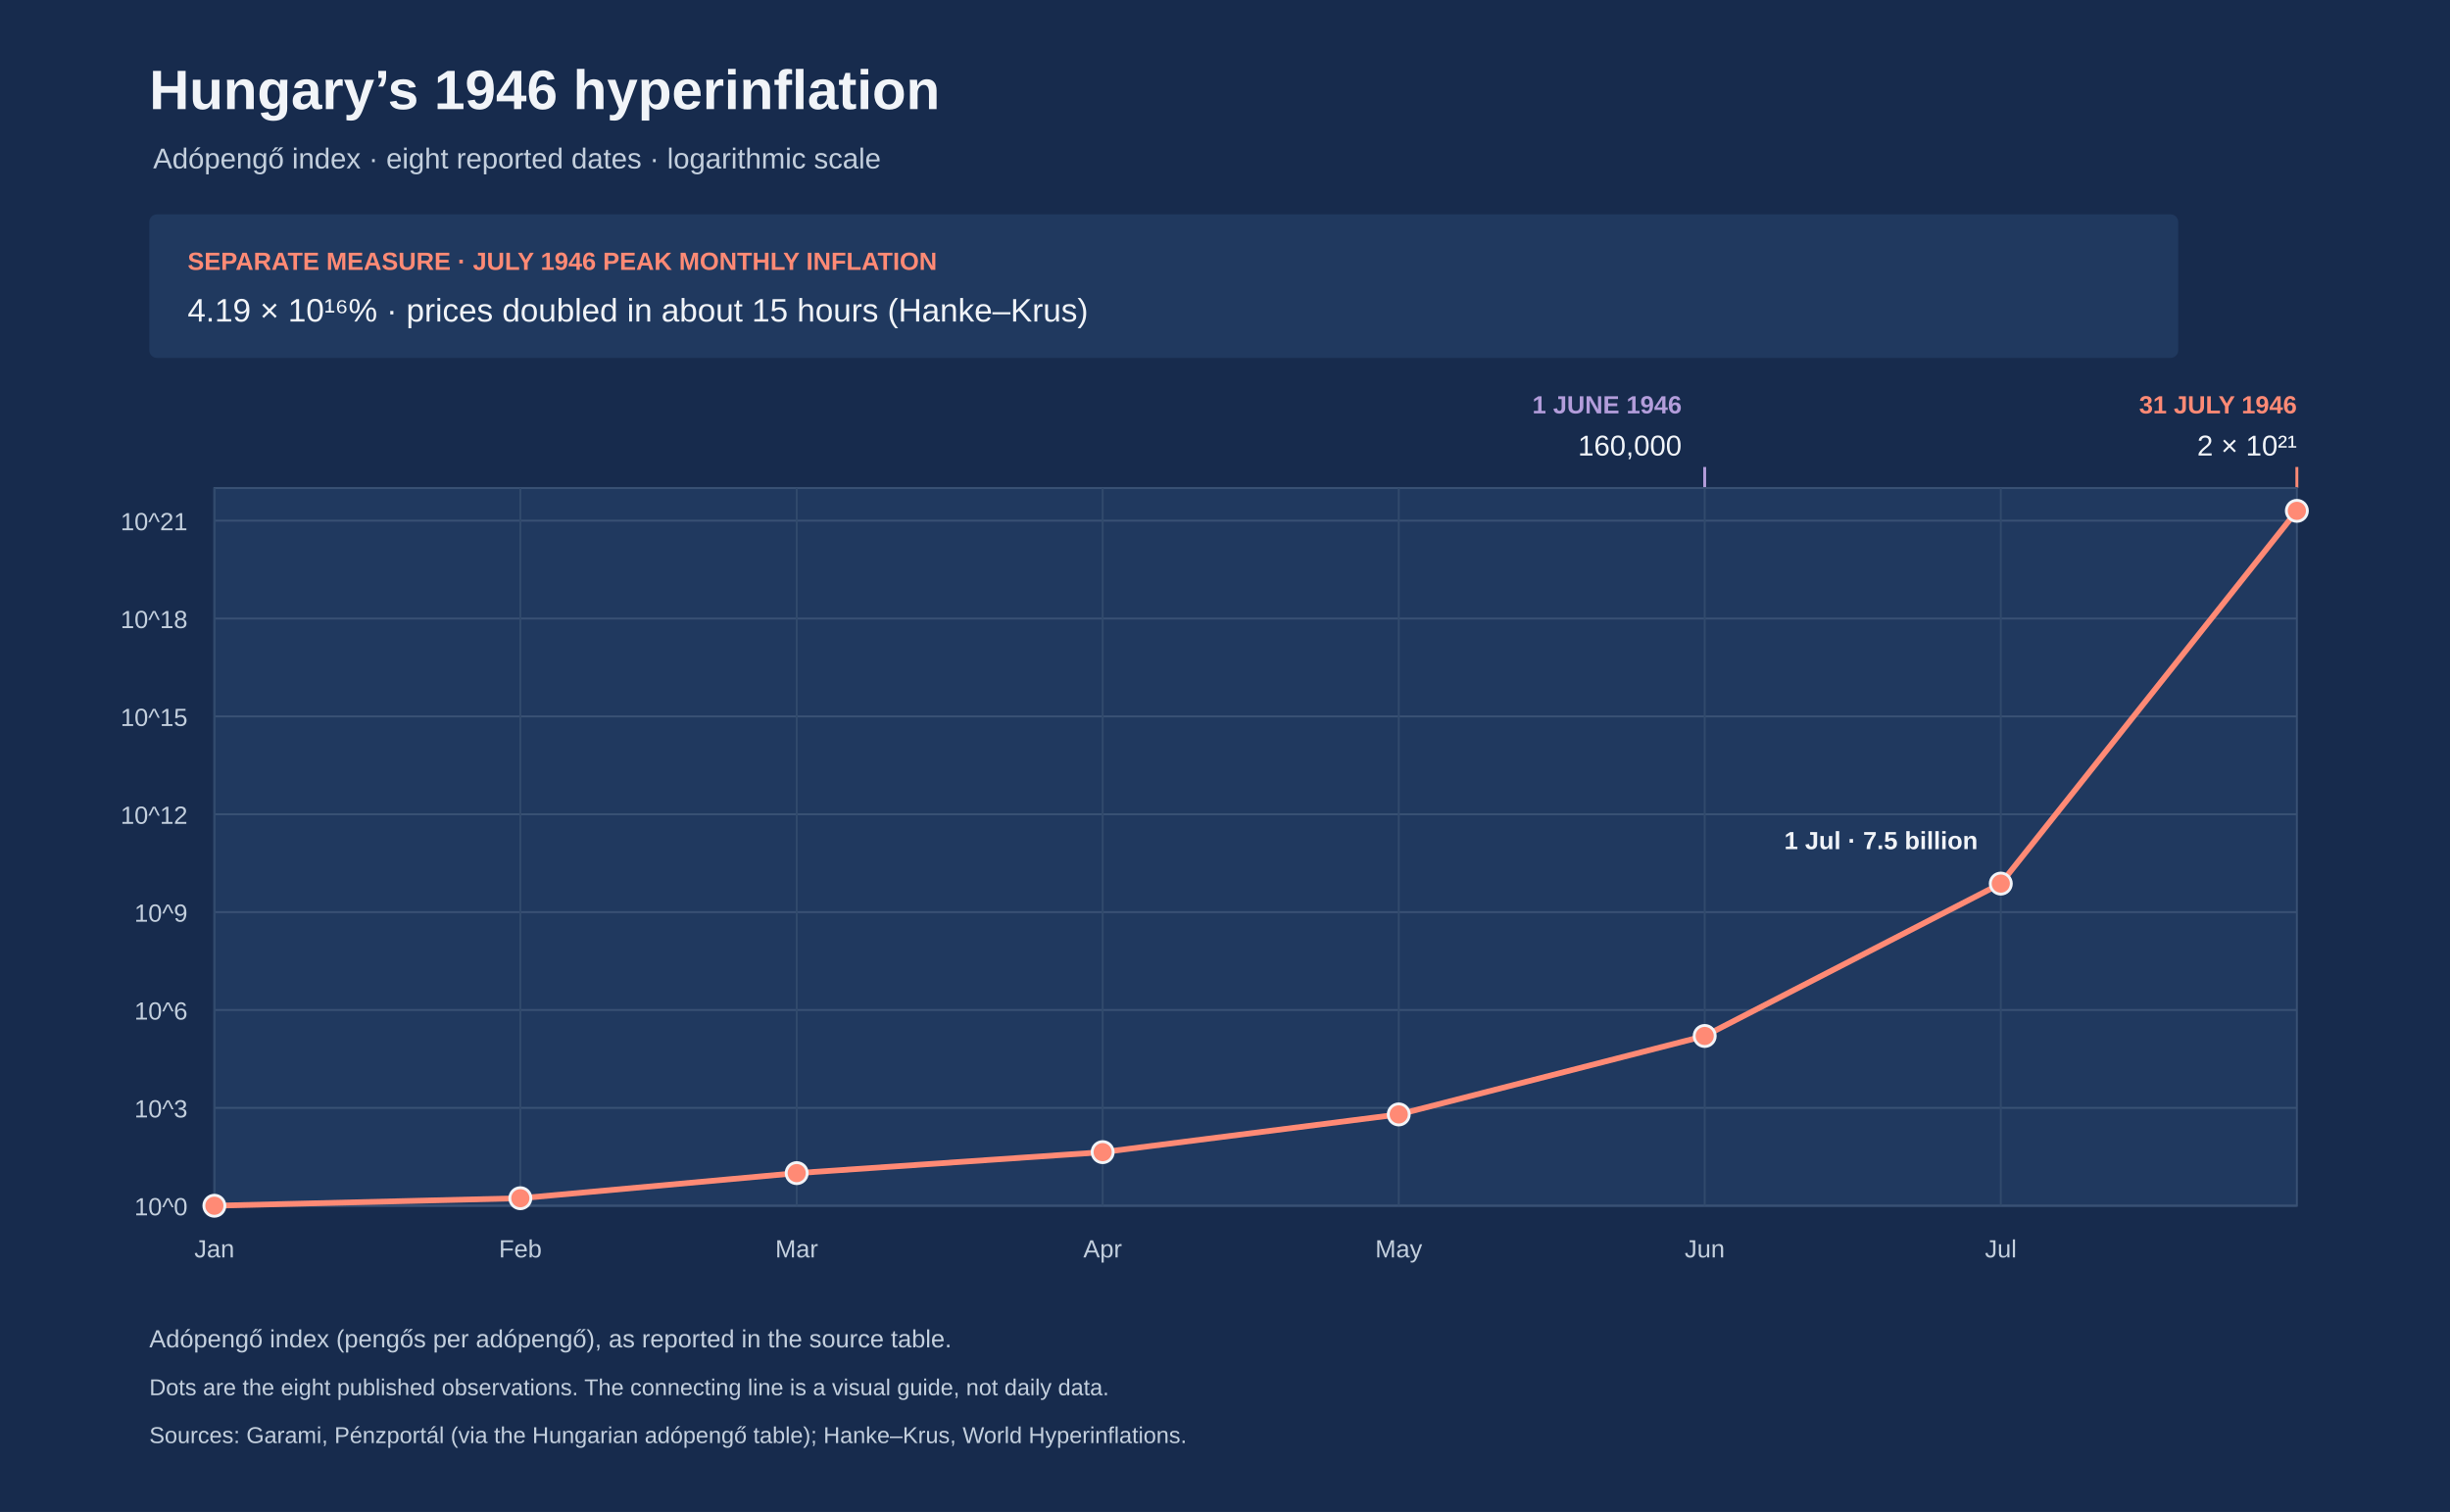
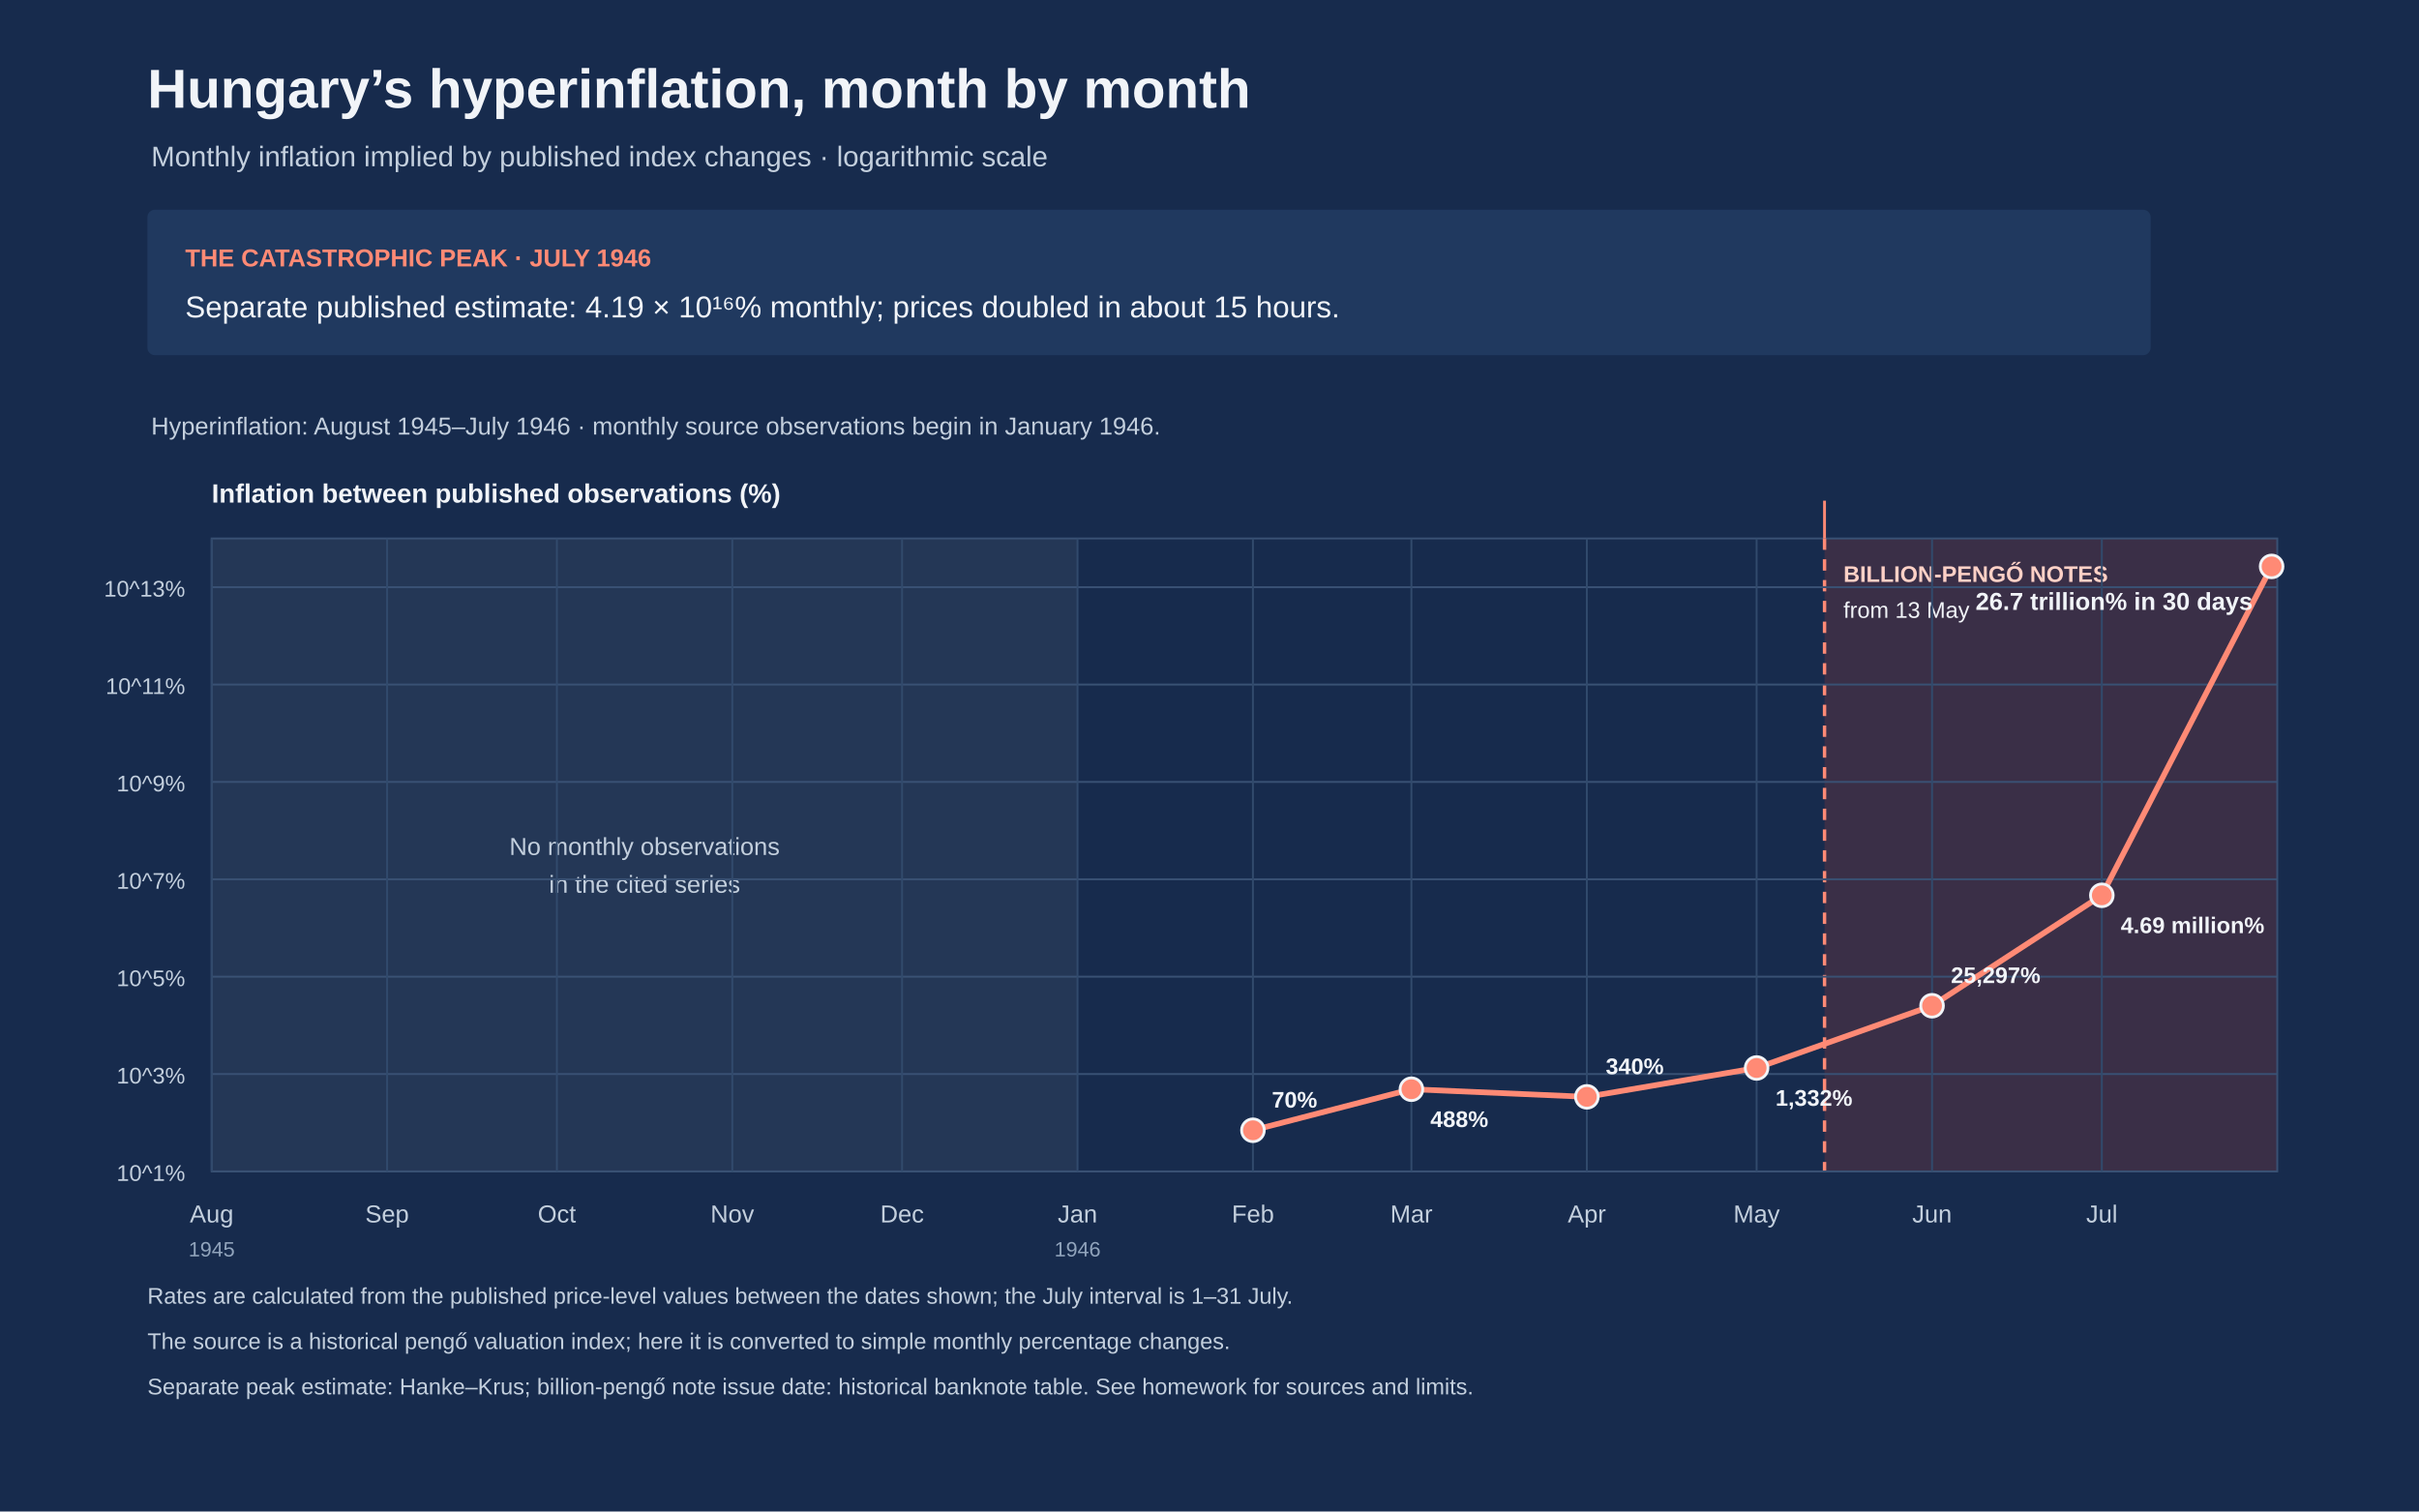
- <svg xmlns="http://www.w3.org/2000/svg" role="img" aria-labelledby="title description" viewBox="0 0 1280 790">
+ <svg xmlns="http://www.w3.org/2000/svg" role="img" aria-labelledby="title description" viewBox="0 0 1280 800">
  <rect width="100%" height="100%" fill="#172b4d" />
-   <text x="78" y="57" fill="#f1f4f8" font-family="Arial, sans-serif" font-size="29" font-weight="700">Hungary’s 1946 hyperinflation</text>
-   <text x="80" y="88" fill="#c3cfdd" font-family="Arial, sans-serif" font-size="15">Adópengő index · eight reported dates · logarithmic scale</text>
-   <rect x="78" y="112" width="1060" height="75" rx="4" fill="#20395f" />
-   <text x="98" y="141" fill="#ff8a75" font-family="Arial, sans-serif" font-size="13" font-weight="700">SEPARATE MEASURE · JULY 1946 PEAK MONTHLY INFLATION</text>
-   <text x="98" y="168" fill="#f1f4f8" font-family="Arial, sans-serif" font-size="17">4.19 × 10¹⁶% · prices doubled in about 15 hours (Hanke–Krus)</text>
-   <text x="878.62" y="216" text-anchor="end" fill="#b39ddb" font-family="Arial, sans-serif" font-size="13" font-weight="700">1 JUNE 1946</text>
-   <text x="878.62" y="238" text-anchor="end" fill="#f1f4f8" font-family="Arial, sans-serif" font-size="15">160,000</text>
-   <line x1="890.62" y1="244" x2="890.62" y2="255" stroke="#b39ddb" stroke-width="1.5" />
-   <text x="1200" y="216" text-anchor="end" fill="#ff8a75" font-family="Arial, sans-serif" font-size="13" font-weight="700">31 JULY 1946</text>
-   <text x="1200" y="238" text-anchor="end" fill="#f1f4f8" font-family="Arial, sans-serif" font-size="15">2 × 10²¹</text>
-   <line x1="1200.00" y1="244" x2="1200.00" y2="255" stroke="#ff8a75" stroke-width="1.5" />
-   <rect x="112" y="255" width="1088" height="375" fill="#20395f" stroke="#395174" stroke-width="1" />
-   <line x1="112" y1="630.00" x2="1200" y2="630.00" stroke="#395174" stroke-width="1" />
-   <text x="98" y="635.00" text-anchor="end" fill="#c3cfdd" font-family="Arial, sans-serif" font-size="13">10^0</text>
-   <line x1="112" y1="578.86" x2="1200" y2="578.86" stroke="#395174" stroke-width="1" />
-   <text x="98" y="583.86" text-anchor="end" fill="#c3cfdd" font-family="Arial, sans-serif" font-size="13">10^3</text>
-   <line x1="112" y1="527.73" x2="1200" y2="527.73" stroke="#395174" stroke-width="1" />
-   <text x="98" y="532.73" text-anchor="end" fill="#c3cfdd" font-family="Arial, sans-serif" font-size="13">10^6</text>
-   <line x1="112" y1="476.59" x2="1200" y2="476.59" stroke="#395174" stroke-width="1" />
-   <text x="98" y="481.59" text-anchor="end" fill="#c3cfdd" font-family="Arial, sans-serif" font-size="13">10^9</text>
-   <line x1="112" y1="425.45" x2="1200" y2="425.45" stroke="#395174" stroke-width="1" />
-   <text x="98" y="430.45" text-anchor="end" fill="#c3cfdd" font-family="Arial, sans-serif" font-size="13">10^12</text>
-   <line x1="112" y1="374.32" x2="1200" y2="374.32" stroke="#395174" stroke-width="1" />
-   <text x="98" y="379.32" text-anchor="end" fill="#c3cfdd" font-family="Arial, sans-serif" font-size="13">10^15</text>
-   <line x1="112" y1="323.18" x2="1200" y2="323.18" stroke="#395174" stroke-width="1" />
-   <text x="98" y="328.18" text-anchor="end" fill="#c3cfdd" font-family="Arial, sans-serif" font-size="13">10^18</text>
-   <line x1="112" y1="272.05" x2="1200" y2="272.05" stroke="#395174" stroke-width="1" />
-   <text x="98" y="277.05" text-anchor="end" fill="#c3cfdd" font-family="Arial, sans-serif" font-size="13">10^21</text>
-   <line x1="112.00" y1="255" x2="112.00" y2="630" stroke="#314a6c" stroke-width="1" />
-   <text x="112.00" y="657" text-anchor="middle" fill="#c3cfdd" font-family="Arial, sans-serif" font-size="13">Jan</text>
-   <line x1="271.85" y1="255" x2="271.85" y2="630" stroke="#314a6c" stroke-width="1" />
-   <text x="271.85" y="657" text-anchor="middle" fill="#c3cfdd" font-family="Arial, sans-serif" font-size="13">Feb</text>
-   <line x1="416.23" y1="255" x2="416.23" y2="630" stroke="#314a6c" stroke-width="1" />
-   <text x="416.23" y="657" text-anchor="middle" fill="#c3cfdd" font-family="Arial, sans-serif" font-size="13">Mar</text>
-   <line x1="576.08" y1="255" x2="576.08" y2="630" stroke="#314a6c" stroke-width="1" />
-   <text x="576.08" y="657" text-anchor="middle" fill="#c3cfdd" font-family="Arial, sans-serif" font-size="13">Apr</text>
-   <line x1="730.77" y1="255" x2="730.77" y2="630" stroke="#314a6c" stroke-width="1" />
-   <text x="730.77" y="657" text-anchor="middle" fill="#c3cfdd" font-family="Arial, sans-serif" font-size="13">May</text>
-   <line x1="890.62" y1="255" x2="890.62" y2="630" stroke="#314a6c" stroke-width="1" />
-   <text x="890.62" y="657" text-anchor="middle" fill="#c3cfdd" font-family="Arial, sans-serif" font-size="13">Jun</text>
-   <line x1="1045.31" y1="255" x2="1045.31" y2="630" stroke="#314a6c" stroke-width="1" />
-   <text x="1045.31" y="657" text-anchor="middle" fill="#c3cfdd" font-family="Arial, sans-serif" font-size="13">Jul</text>
-   <path d="M 112.00 630.00 L 271.85 626.07 L 416.23 612.95 L 576.08 601.99 L 730.77 582.28 L 890.62 541.29 L 1045.31 461.68 L 1200.00 266.91" fill="none" stroke="#ff8a75" stroke-width="3" stroke-linejoin="round" stroke-linecap="round" />
-   <circle cx="112.00" cy="630.00" r="5.5" fill="#ff8a75" stroke="#f1f4f8" stroke-width="1.5" />
-   <circle cx="271.85" cy="626.07" r="5.5" fill="#ff8a75" stroke="#f1f4f8" stroke-width="1.5" />
-   <circle cx="416.23" cy="612.95" r="5.5" fill="#ff8a75" stroke="#f1f4f8" stroke-width="1.5" />
-   <circle cx="576.08" cy="601.99" r="5.5" fill="#ff8a75" stroke="#f1f4f8" stroke-width="1.5" />
-   <circle cx="730.77" cy="582.28" r="5.5" fill="#ff8a75" stroke="#f1f4f8" stroke-width="1.5" />
-   <circle cx="890.62" cy="541.29" r="5.5" fill="#ff8a75" stroke="#f1f4f8" stroke-width="1.5" />
-   <circle cx="1045.31" cy="461.68" r="5.5" fill="#ff8a75" stroke="#f1f4f8" stroke-width="1.5" />
-   <circle cx="1200.00" cy="266.91" r="5.5" fill="#ff8a75" stroke="#f1f4f8" stroke-width="1.5" />
-   <text x="1033.31" y="443.68" text-anchor="end" fill="#f1f4f8" font-family="Arial, sans-serif" font-size="13" font-weight="700">1 Jul · 7.5 billion</text>
-   <text x="78" y="704" fill="#c3cfdd" font-family="Arial, sans-serif" font-size="13">Adópengő index (pengős per adópengő), as reported in the source table.</text>
-   <text x="78" y="729" fill="#c3cfdd" font-family="Arial, sans-serif" font-size="12">Dots are the eight published observations. The connecting line is a visual guide, not daily data.</text>
-   <text x="78" y="754" fill="#c3cfdd" font-family="Arial, sans-serif" font-size="12">Sources: Garami, Pénzportál (via the Hungarian adópengő table); Hanke–Krus, World Hyperinflations.</text>
+   <text x="78" y="57" fill="#f1f4f8" font-family="Arial, sans-serif" font-size="29" font-weight="700">Hungary’s hyperinflation, month by month</text>
+   <text x="80" y="88" fill="#c3cfdd" font-family="Arial, sans-serif" font-size="15">Monthly inflation implied by published index changes · logarithmic scale</text>
+   <rect x="78" y="111" width="1060" height="77" rx="4" fill="#20395f" />
+   <text x="98" y="141" fill="#ff8a75" font-family="Arial, sans-serif" font-size="13" font-weight="700">THE CATASTROPHIC PEAK · JULY 1946</text>
+   <text x="98" y="168" fill="#f1f4f8" font-family="Arial, sans-serif" font-size="16">Separate published estimate: 4.19 × 10¹⁶% monthly; prices doubled in about 15 hours.</text>
+   <text x="80" y="230" fill="#c3cfdd" font-family="Arial, sans-serif" font-size="13">Hyperinflation: August 1945–July 1946 · monthly source observations begin in January 1946.</text>
+   <rect x="112" y="285" width="458.16" height="335" fill="#526177" opacity="0.22" />
+   <rect x="965.44" y="285" width="239.56" height="335" fill="#6b343e" opacity="0.42" />
+   <rect x="112" y="285" width="1093" height="335" fill="none" stroke="#395174" stroke-width="1" />
+   <line x1="965.44" y1="285" x2="965.44" y2="620" stroke="#ff8a75" stroke-width="1.8" stroke-dasharray="6 5" />
+   <text x="975.44" y="308" fill="#ffd1c6" font-family="Arial, sans-serif" font-size="12" font-weight="700">BILLION-PENGŐ NOTES</text>
+   <text x="975.44" y="327" fill="#f1f4f8" font-family="Arial, sans-serif" font-size="12">from 13 May</text>
+   <text x="341.08" y="452.50" text-anchor="middle" fill="#c3cfdd" font-family="Arial, sans-serif" font-size="13">No monthly observations</text>
+   <text x="341.08" y="472.50" text-anchor="middle" fill="#c3cfdd" font-family="Arial, sans-serif" font-size="13">in the cited series</text>
+   <text x="112" y="266" fill="#f1f4f8" font-family="Arial, sans-serif" font-size="14" font-weight="700">Inflation between published observations (%)</text>
+   <line x1="112" y1="620.00" x2="1205" y2="620.00" stroke="#395174" stroke-width="1" />
+   <text x="98" y="625.00" text-anchor="end" fill="#c3cfdd" font-family="Arial, sans-serif" font-size="12">10^1%</text>
+   <line x1="112" y1="568.46" x2="1205" y2="568.46" stroke="#395174" stroke-width="1" />
+   <text x="98" y="573.46" text-anchor="end" fill="#c3cfdd" font-family="Arial, sans-serif" font-size="12">10^3%</text>
+   <line x1="112" y1="516.92" x2="1205" y2="516.92" stroke="#395174" stroke-width="1" />
+   <text x="98" y="521.92" text-anchor="end" fill="#c3cfdd" font-family="Arial, sans-serif" font-size="12">10^5%</text>
+   <line x1="112" y1="465.38" x2="1205" y2="465.38" stroke="#395174" stroke-width="1" />
+   <text x="98" y="470.38" text-anchor="end" fill="#c3cfdd" font-family="Arial, sans-serif" font-size="12">10^7%</text>
+   <line x1="112" y1="413.85" x2="1205" y2="413.85" stroke="#395174" stroke-width="1" />
+   <text x="98" y="418.85" text-anchor="end" fill="#c3cfdd" font-family="Arial, sans-serif" font-size="12">10^9%</text>
+   <line x1="112" y1="362.31" x2="1205" y2="362.31" stroke="#395174" stroke-width="1" />
+   <text x="98" y="367.31" text-anchor="end" fill="#c3cfdd" font-family="Arial, sans-serif" font-size="12">10^11%</text>
+   <line x1="112" y1="310.77" x2="1205" y2="310.77" stroke="#395174" stroke-width="1" />
+   <text x="98" y="315.77" text-anchor="end" fill="#c3cfdd" font-family="Arial, sans-serif" font-size="12">10^13%</text>
+   <line x1="112.00" y1="285" x2="112.00" y2="620" stroke="#314a6c" stroke-width="1" />
+   <text x="112.00" y="647" text-anchor="middle" fill="#c3cfdd" font-family="Arial, sans-serif" font-size="13">Aug</text>
+   <text x="112.00" y="665" text-anchor="middle" fill="#91a4bc" font-family="Arial, sans-serif" font-size="11">1945</text>
+   <line x1="204.83" y1="285" x2="204.83" y2="620" stroke="#314a6c" stroke-width="1" />
+   <text x="204.83" y="647" text-anchor="middle" fill="#c3cfdd" font-family="Arial, sans-serif" font-size="13">Sep</text>
+   <line x1="294.67" y1="285" x2="294.67" y2="620" stroke="#314a6c" stroke-width="1" />
+   <text x="294.67" y="647" text-anchor="middle" fill="#c3cfdd" font-family="Arial, sans-serif" font-size="13">Oct</text>
+   <line x1="387.50" y1="285" x2="387.50" y2="620" stroke="#314a6c" stroke-width="1" />
+   <text x="387.50" y="647" text-anchor="middle" fill="#c3cfdd" font-family="Arial, sans-serif" font-size="13">Nov</text>
+   <line x1="477.33" y1="285" x2="477.33" y2="620" stroke="#314a6c" stroke-width="1" />
+   <text x="477.33" y="647" text-anchor="middle" fill="#c3cfdd" font-family="Arial, sans-serif" font-size="13">Dec</text>
+   <line x1="570.16" y1="285" x2="570.16" y2="620" stroke="#314a6c" stroke-width="1" />
+   <text x="570.16" y="647" text-anchor="middle" fill="#c3cfdd" font-family="Arial, sans-serif" font-size="13">Jan</text>
+   <text x="570.16" y="665" text-anchor="middle" fill="#91a4bc" font-family="Arial, sans-serif" font-size="11">1946</text>
+   <line x1="662.99" y1="285" x2="662.99" y2="620" stroke="#314a6c" stroke-width="1" />
+   <text x="662.99" y="647" text-anchor="middle" fill="#c3cfdd" font-family="Arial, sans-serif" font-size="13">Feb</text>
+   <line x1="746.84" y1="285" x2="746.84" y2="620" stroke="#314a6c" stroke-width="1" />
+   <text x="746.84" y="647" text-anchor="middle" fill="#c3cfdd" font-family="Arial, sans-serif" font-size="13">Mar</text>
+   <line x1="839.67" y1="285" x2="839.67" y2="620" stroke="#314a6c" stroke-width="1" />
+   <text x="839.67" y="647" text-anchor="middle" fill="#c3cfdd" font-family="Arial, sans-serif" font-size="13">Apr</text>
+   <line x1="929.50" y1="285" x2="929.50" y2="620" stroke="#314a6c" stroke-width="1" />
+   <text x="929.50" y="647" text-anchor="middle" fill="#c3cfdd" font-family="Arial, sans-serif" font-size="13">May</text>
+   <line x1="1022.33" y1="285" x2="1022.33" y2="620" stroke="#314a6c" stroke-width="1" />
+   <text x="1022.33" y="647" text-anchor="middle" fill="#c3cfdd" font-family="Arial, sans-serif" font-size="13">Jun</text>
+   <line x1="1112.17" y1="285" x2="1112.17" y2="620" stroke="#314a6c" stroke-width="1" />
+   <text x="1112.17" y="647" text-anchor="middle" fill="#c3cfdd" font-family="Arial, sans-serif" font-size="13">Jul</text>
+   <path d="M 662.99 598.22 L 746.84 576.49 L 839.67 580.53 L 929.50 565.25 L 1022.33 532.31 L 1112.17 473.86 L 1202.01 299.79" fill="none" stroke="#ff8a75" stroke-width="3" stroke-linejoin="round" stroke-linecap="round" />
+   <circle cx="662.99" cy="598.22" r="6" fill="#ff8a75" stroke="#f1f4f8" stroke-width="1.5" />
+   <text x="672.99" y="586.22" fill="#f1f4f8" font-family="Arial, sans-serif" font-size="12" font-weight="700">70%</text>
+   <circle cx="746.84" cy="576.49" r="6" fill="#ff8a75" stroke="#f1f4f8" stroke-width="1.5" />
+   <text x="756.84" y="596.49" fill="#f1f4f8" font-family="Arial, sans-serif" font-size="12" font-weight="700">488%</text>
+   <circle cx="839.67" cy="580.53" r="6" fill="#ff8a75" stroke="#f1f4f8" stroke-width="1.5" />
+   <text x="849.67" y="568.53" fill="#f1f4f8" font-family="Arial, sans-serif" font-size="12" font-weight="700">340%</text>
+   <circle cx="929.50" cy="565.25" r="6" fill="#ff8a75" stroke="#f1f4f8" stroke-width="1.5" />
+   <text x="939.50" y="585.25" fill="#f1f4f8" font-family="Arial, sans-serif" font-size="12" font-weight="700">1,332%</text>
+   <circle cx="1022.33" cy="532.31" r="6" fill="#ff8a75" stroke="#f1f4f8" stroke-width="1.5" />
+   <text x="1032.33" y="520.31" fill="#f1f4f8" font-family="Arial, sans-serif" font-size="12" font-weight="700">25,297%</text>
+   <circle cx="1112.17" cy="473.86" r="6" fill="#ff8a75" stroke="#f1f4f8" stroke-width="1.5" />
+   <text x="1122.17" y="493.86" fill="#f1f4f8" font-family="Arial, sans-serif" font-size="12" font-weight="700">4.69 million%</text>
+   <circle cx="1202.01" cy="299.79" r="6" fill="#ff8a75" stroke="#f1f4f8" stroke-width="1.5" />
+   <text x="1192.01" y="322.79" text-anchor="end" fill="#f1f4f8" font-family="Arial, sans-serif" font-size="13" font-weight="700">26.7 trillion% in 30 days</text>
+   <line x1="965.44" y1="265" x2="965.44" y2="285" stroke="#ff8a75" stroke-width="1.5" />
+   <text x="78" y="690" fill="#c3cfdd" font-family="Arial, sans-serif" font-size="12">Rates are calculated from the published price-level values between the dates shown; the July interval is 1–31 July.</text>
+   <text x="78" y="714" fill="#c3cfdd" font-family="Arial, sans-serif" font-size="12">The source is a historical pengő valuation index; here it is converted to simple monthly percentage changes.</text>
+   <text x="78" y="738" fill="#c3cfdd" font-family="Arial, sans-serif" font-size="12">Separate peak estimate: Hanke–Krus; billion-pengő note issue date: historical banknote table. See homework for sources and limits.</text>
</svg>
